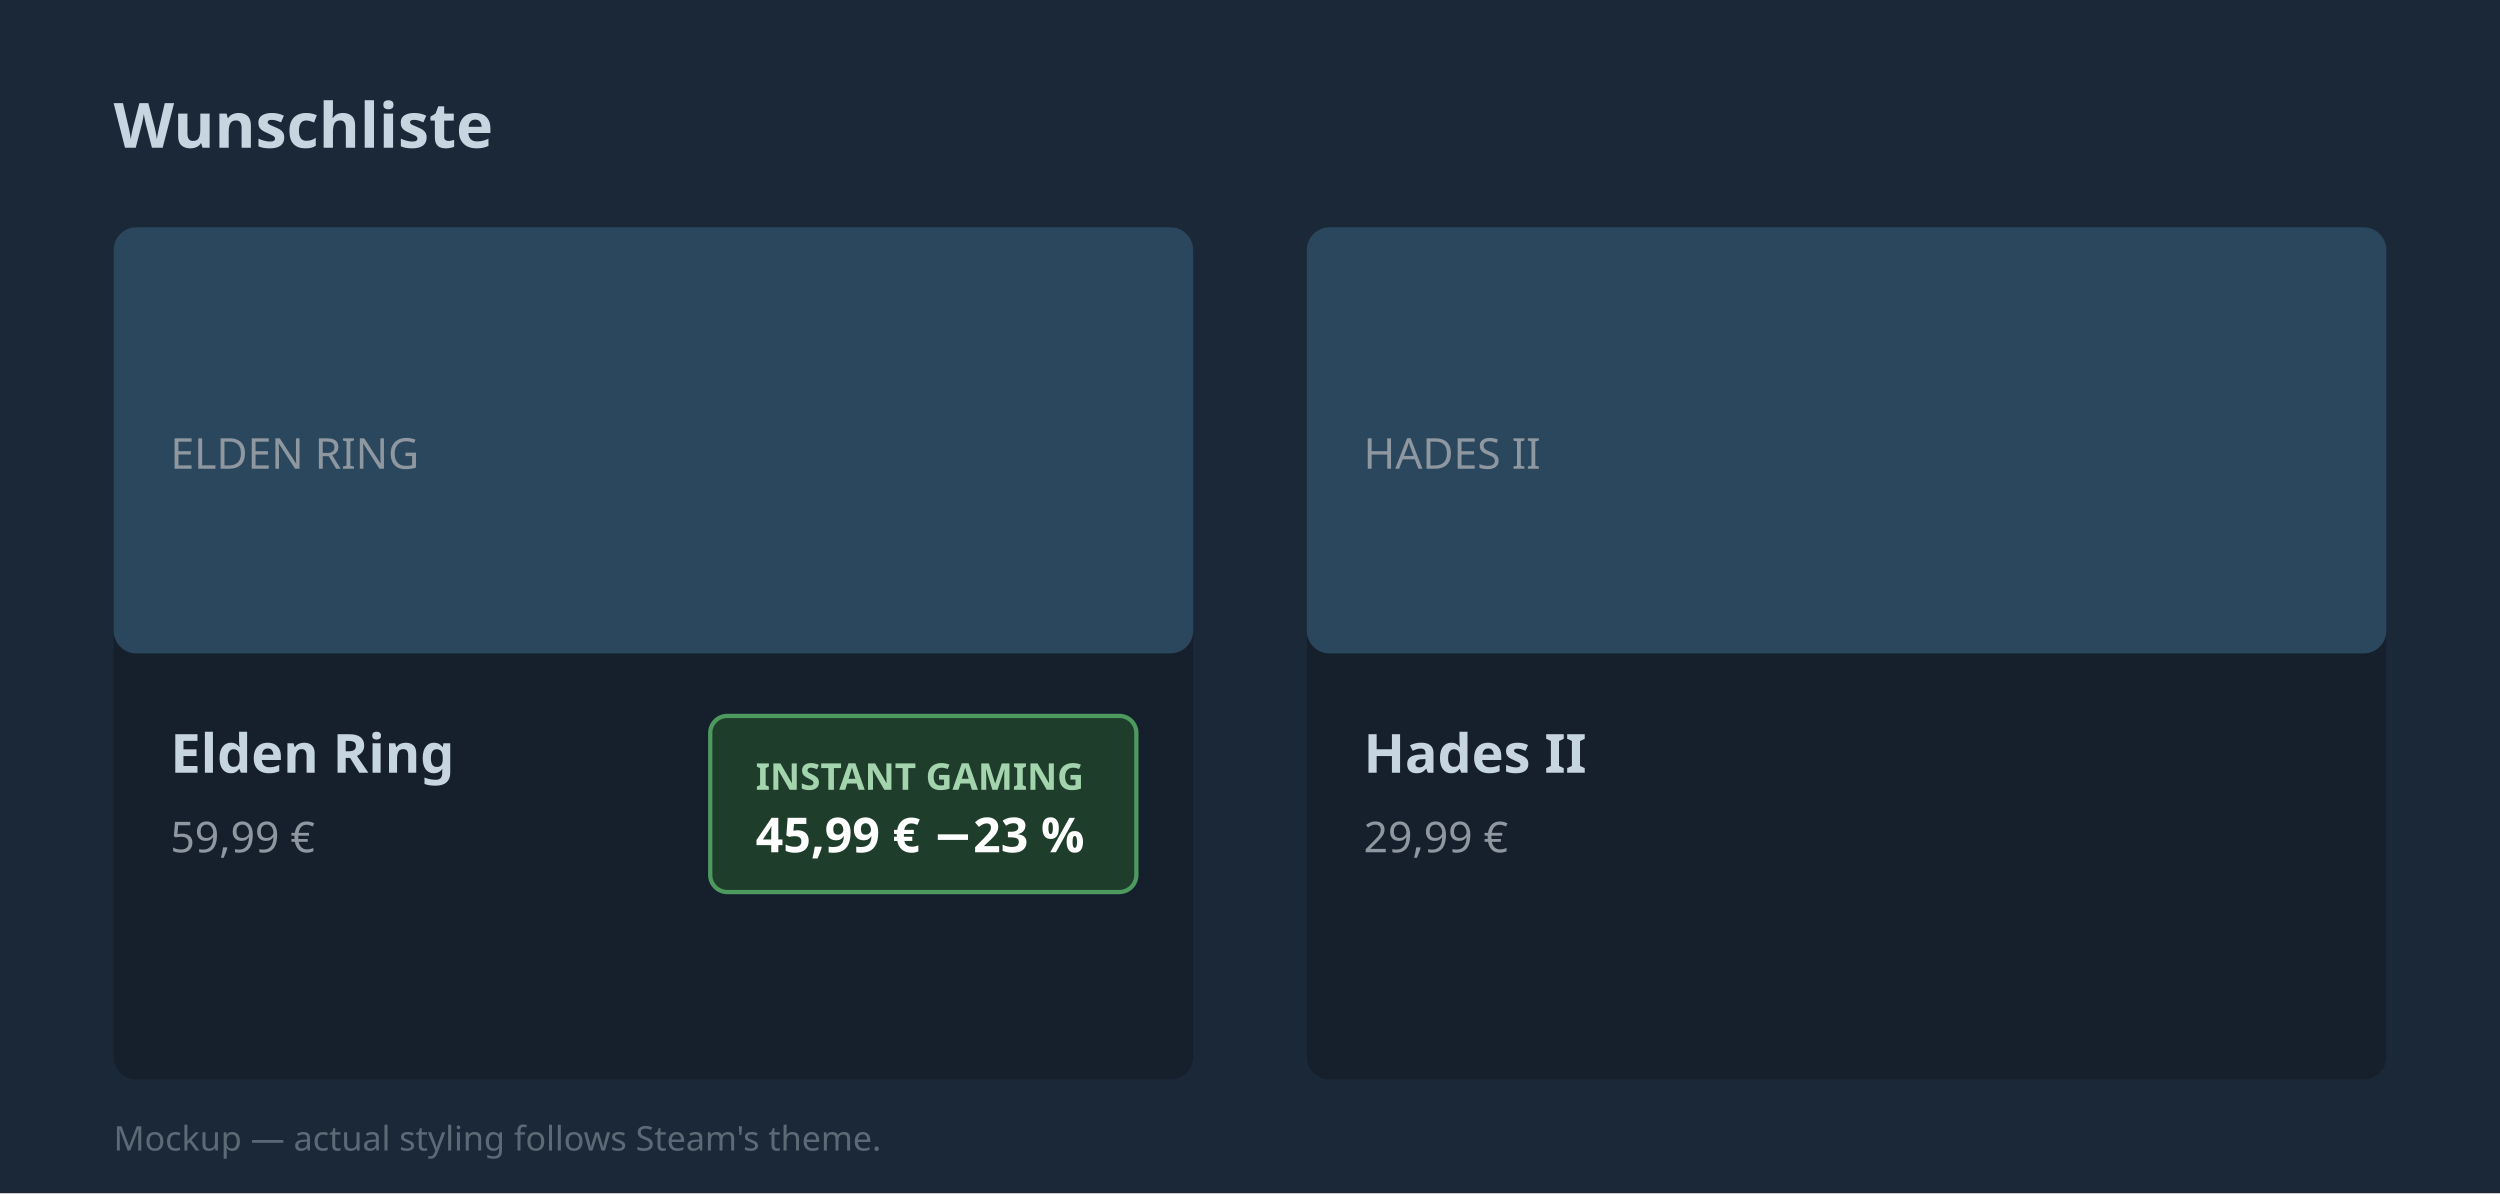
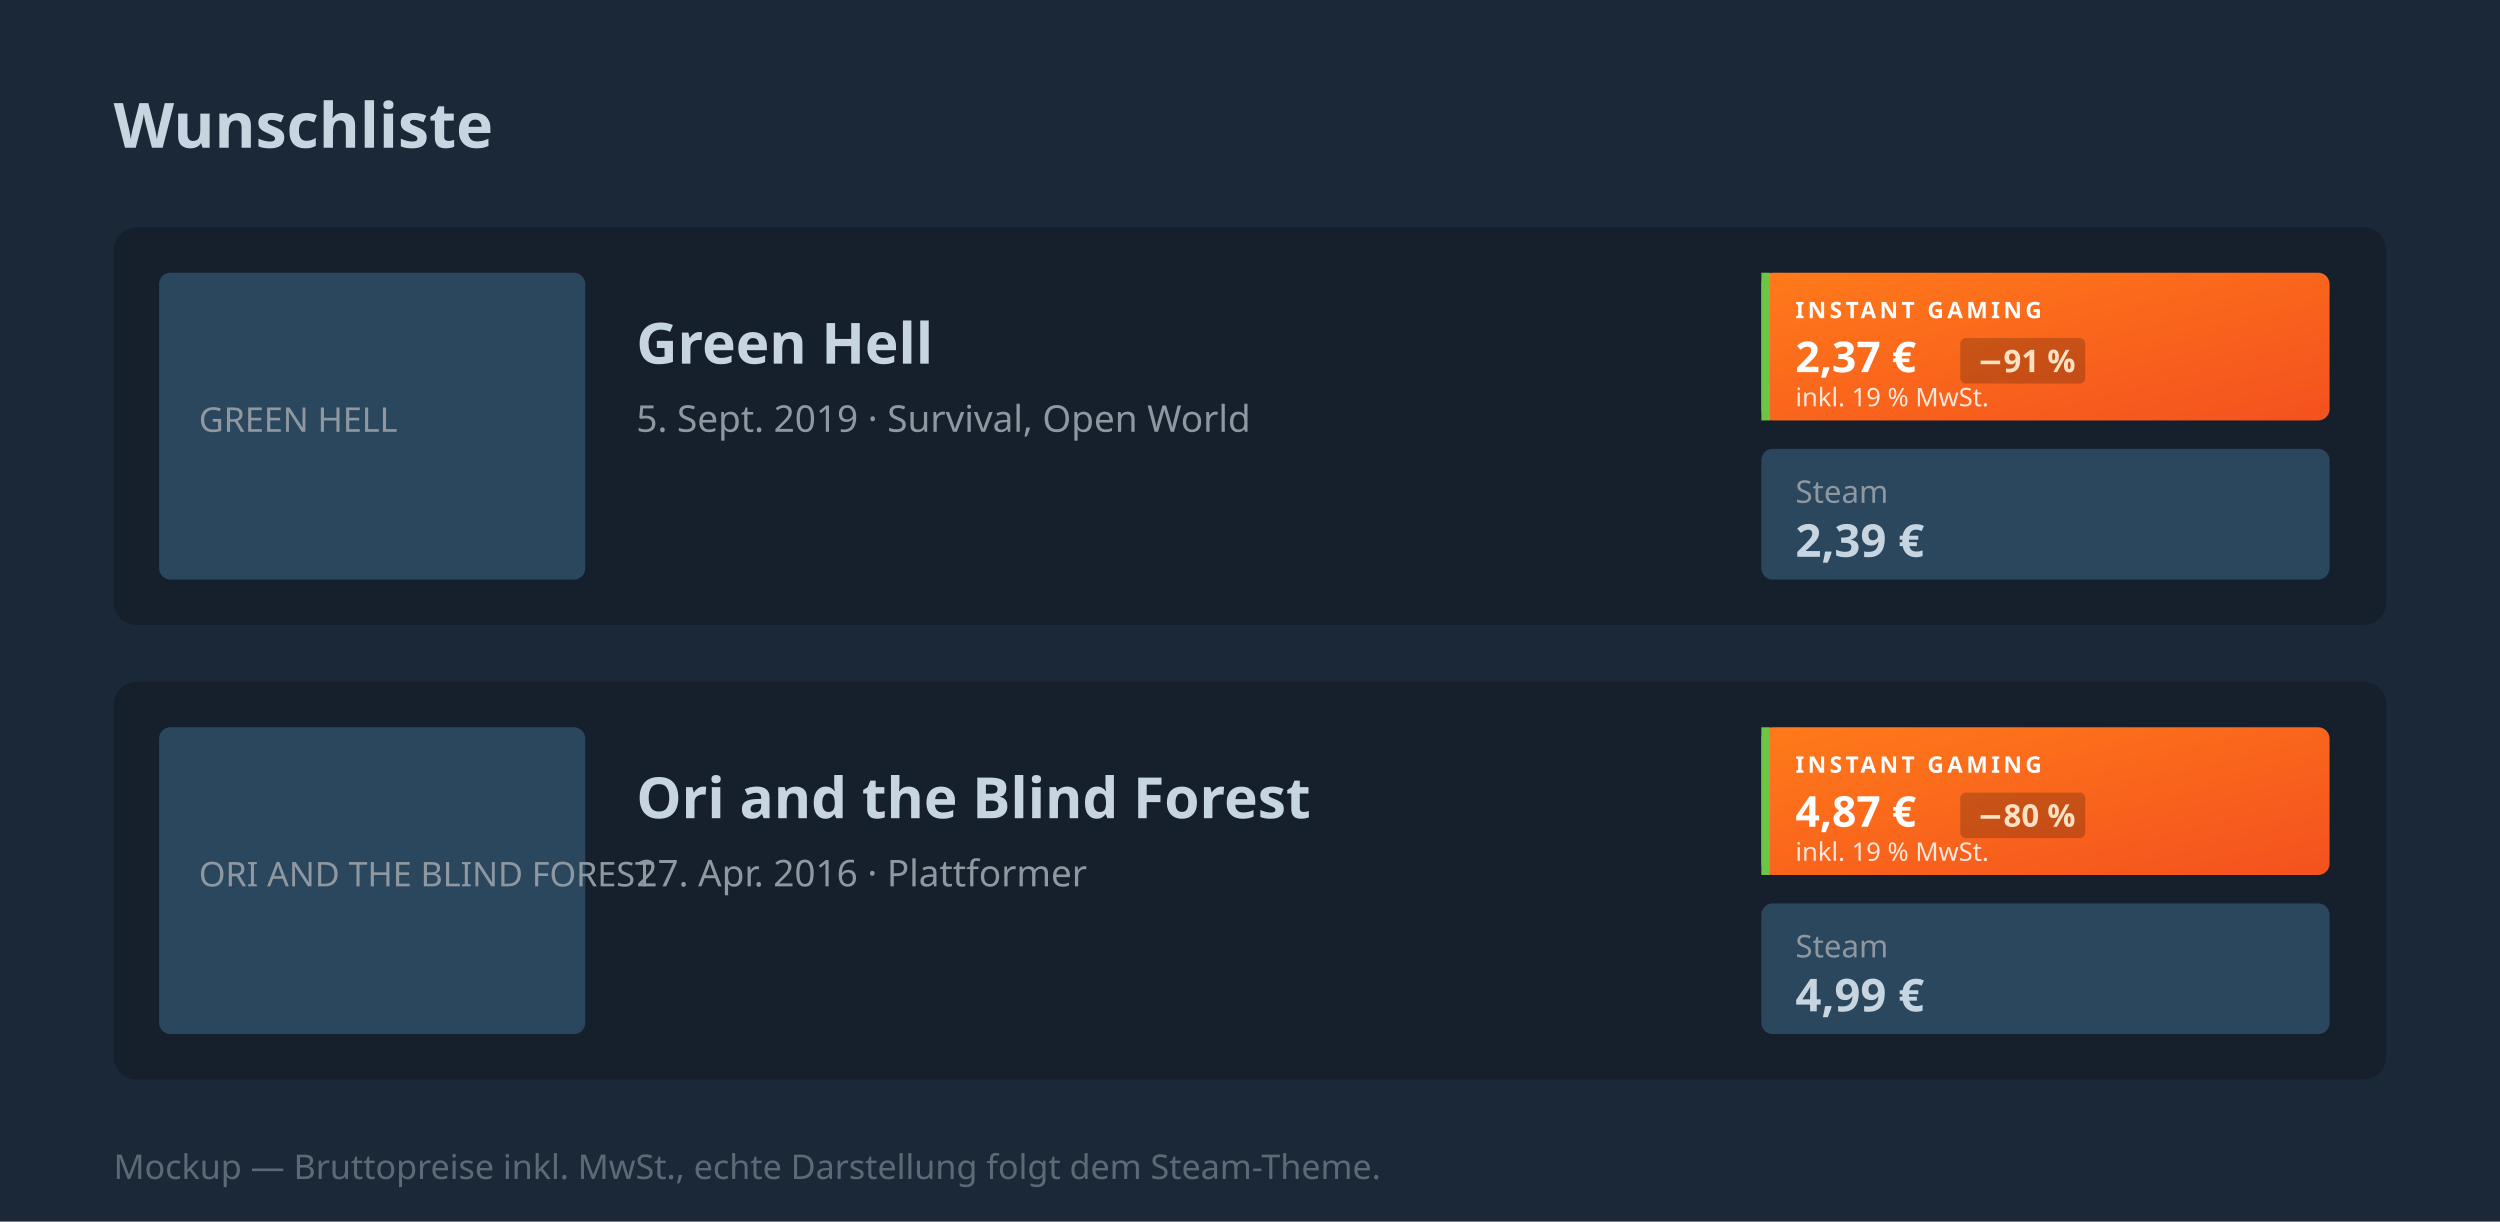
- <svg xmlns="http://www.w3.org/2000/svg" width="880" height="420" viewBox="0 0 880 420" role="img" aria-labelledby="title desc">
-   <rect width="880" height="420" fill="#1b2838" />
+ <svg xmlns="http://www.w3.org/2000/svg" width="880" height="430" viewBox="0 0 880 430" role="img" aria-labelledby="title desc">
+   <defs>
+     <linearGradient id="ig" x1="0" y1="0" x2="1" y2="1">
+       <stop offset="0" stop-color="#ff7a1a" />
+       <stop offset="1" stop-color="#f4511e" />
+     </linearGradient>
+   </defs>
+   <rect width="880" height="430" fill="#1b2838" />
  <text x="40" y="52" fill="#c7d5e0" font-family="system-ui, sans-serif" font-size="22" font-weight="600">Wunschliste</text>
-   <rect x="40" y="80" width="380" height="300" rx="8" fill="#16202d" />
-   <rect x="40" y="80" width="380" height="150" rx="8" fill="#2a475e" />
-   <text x="60" y="165" fill="#8f98a0" font-family="system-ui, sans-serif" font-size="15">ELDEN RING</text>
-   <text x="60" y="272" fill="#c7d5e0" font-family="system-ui, sans-serif" font-size="19" font-weight="600">Elden Ring</text>
-   <text x="60" y="300" fill="#8f98a0" font-family="system-ui, sans-serif" font-size="15">59,99 €</text>
-   <rect x="250" y="252" width="150" height="62" rx="6" fill="#1f3d2b" stroke="#4c9a5e" stroke-width="1.5" />
-   <text x="266" y="278" fill="#a4d4ae" font-family="system-ui, sans-serif" font-size="13" font-weight="600">INSTANT GAMING</text>
-   <text x="266" y="300" fill="#ffffff" font-family="system-ui, sans-serif" font-size="17" font-weight="700">45,99 €  −23 %</text>
-   <rect x="460" y="80" width="380" height="300" rx="8" fill="#16202d" />
-   <rect x="460" y="80" width="380" height="150" rx="8" fill="#2a475e" />
-   <text x="480" y="165" fill="#8f98a0" font-family="system-ui, sans-serif" font-size="15">HADES II</text>
-   <text x="480" y="272" fill="#c7d5e0" font-family="system-ui, sans-serif" font-size="19" font-weight="600">Hades II</text>
-   <text x="480" y="300" fill="#8f98a0" font-family="system-ui, sans-serif" font-size="15">29,99 €</text>
-   <text x="40" y="405" fill="#5c6a75" font-family="system-ui, sans-serif" font-size="12">Mockup — actual styling follows Steam's theme.</text>
+   <rect x="40" y="80" width="800" height="140" rx="8" fill="#16202d" />
+   <rect x="56" y="96" width="150" height="108" rx="4" fill="#2a475e" />
+   <text x="70" y="152" fill="#8f98a0" font-family="system-ui, sans-serif" font-size="12">GREEN HELL</text>
+   <text x="224" y="128" fill="#c7d5e0" font-family="system-ui, sans-serif" font-size="20" font-weight="600">Green Hell</text>
+   <text x="224" y="152" fill="#8f98a0" font-family="system-ui, sans-serif" font-size="13">5. Sept. 2019 · Survival, Open World</text>
+   <rect x="620" y="96" width="200" height="52" rx="4" fill="url(#ig)" />
+   <rect x="620" y="96" width="3" height="52" fill="#6cc644" />
+   <text x="632" y="112" fill="#ffffff" font-family="system-ui, sans-serif" font-size="8" font-weight="700" letter-spacing="1.2">INSTANT GAMING</text>
+   <text x="632" y="131" fill="#ffffff" font-family="system-ui, sans-serif" font-size="15" font-weight="700">2,37 €</text>
+   <rect x="690" y="119" width="44" height="16" rx="2" fill="#000000" opacity="0.2" />
+   <text x="696" y="131" fill="#ffe1c4" font-family="system-ui, sans-serif" font-size="11" font-weight="700">−91 %</text>
+   <text x="632" y="143" fill="#ffffff" opacity="0.85" font-family="system-ui, sans-serif" font-size="9">inkl. 19 % MwSt.</text>
+   <rect x="620" y="158" width="200" height="46" rx="4" fill="#2a475e" />
+   <text x="632" y="177" fill="#8f98a0" font-family="system-ui, sans-serif" font-size="11">Steam</text>
+   <text x="632" y="196" fill="#c7d5e0" font-family="system-ui, sans-serif" font-size="16" font-weight="600">2,39 €</text>
+   <rect x="40" y="240" width="800" height="140" rx="8" fill="#16202d" />
+   <rect x="56" y="256" width="150" height="108" rx="4" fill="#2a475e" />
+   <text x="70" y="312" fill="#8f98a0" font-family="system-ui, sans-serif" font-size="12">ORI AND THE BLIND FOREST</text>
+   <text x="224" y="288" fill="#c7d5e0" font-family="system-ui, sans-serif" font-size="20" font-weight="600">Ori and the Blind Forest</text>
+   <text x="224" y="312" fill="#8f98a0" font-family="system-ui, sans-serif" font-size="13">27. Apr. 2016 · Plattformer</text>
+   <rect x="620" y="256" width="200" height="52" rx="4" fill="url(#ig)" />
+   <rect x="620" y="256" width="3" height="52" fill="#6cc644" />
+   <text x="632" y="272" fill="#ffffff" font-family="system-ui, sans-serif" font-size="8" font-weight="700" letter-spacing="1.2">INSTANT GAMING</text>
+   <text x="632" y="291" fill="#ffffff" font-family="system-ui, sans-serif" font-size="15" font-weight="700">4,87 €</text>
+   <rect x="690" y="279" width="44" height="16" rx="2" fill="#000000" opacity="0.2" />
+   <text x="696" y="291" fill="#ffe1c4" font-family="system-ui, sans-serif" font-size="11" font-weight="700">−80 %</text>
+   <text x="632" y="303" fill="#ffffff" opacity="0.85" font-family="system-ui, sans-serif" font-size="9">inkl. 19 % MwSt.</text>
+   <rect x="620" y="318" width="200" height="46" rx="4" fill="#2a475e" />
+   <text x="632" y="337" fill="#8f98a0" font-family="system-ui, sans-serif" font-size="11">Steam</text>
+   <text x="632" y="356" fill="#c7d5e0" font-family="system-ui, sans-serif" font-size="16" font-weight="600">4,99 €</text>
+   <text x="40" y="415" fill="#5c6a75" font-family="system-ui, sans-serif" font-size="12">Mockup — Bruttopreise inkl. MwSt., echte Darstellung folgt dem Steam-Theme.</text>
</svg>
